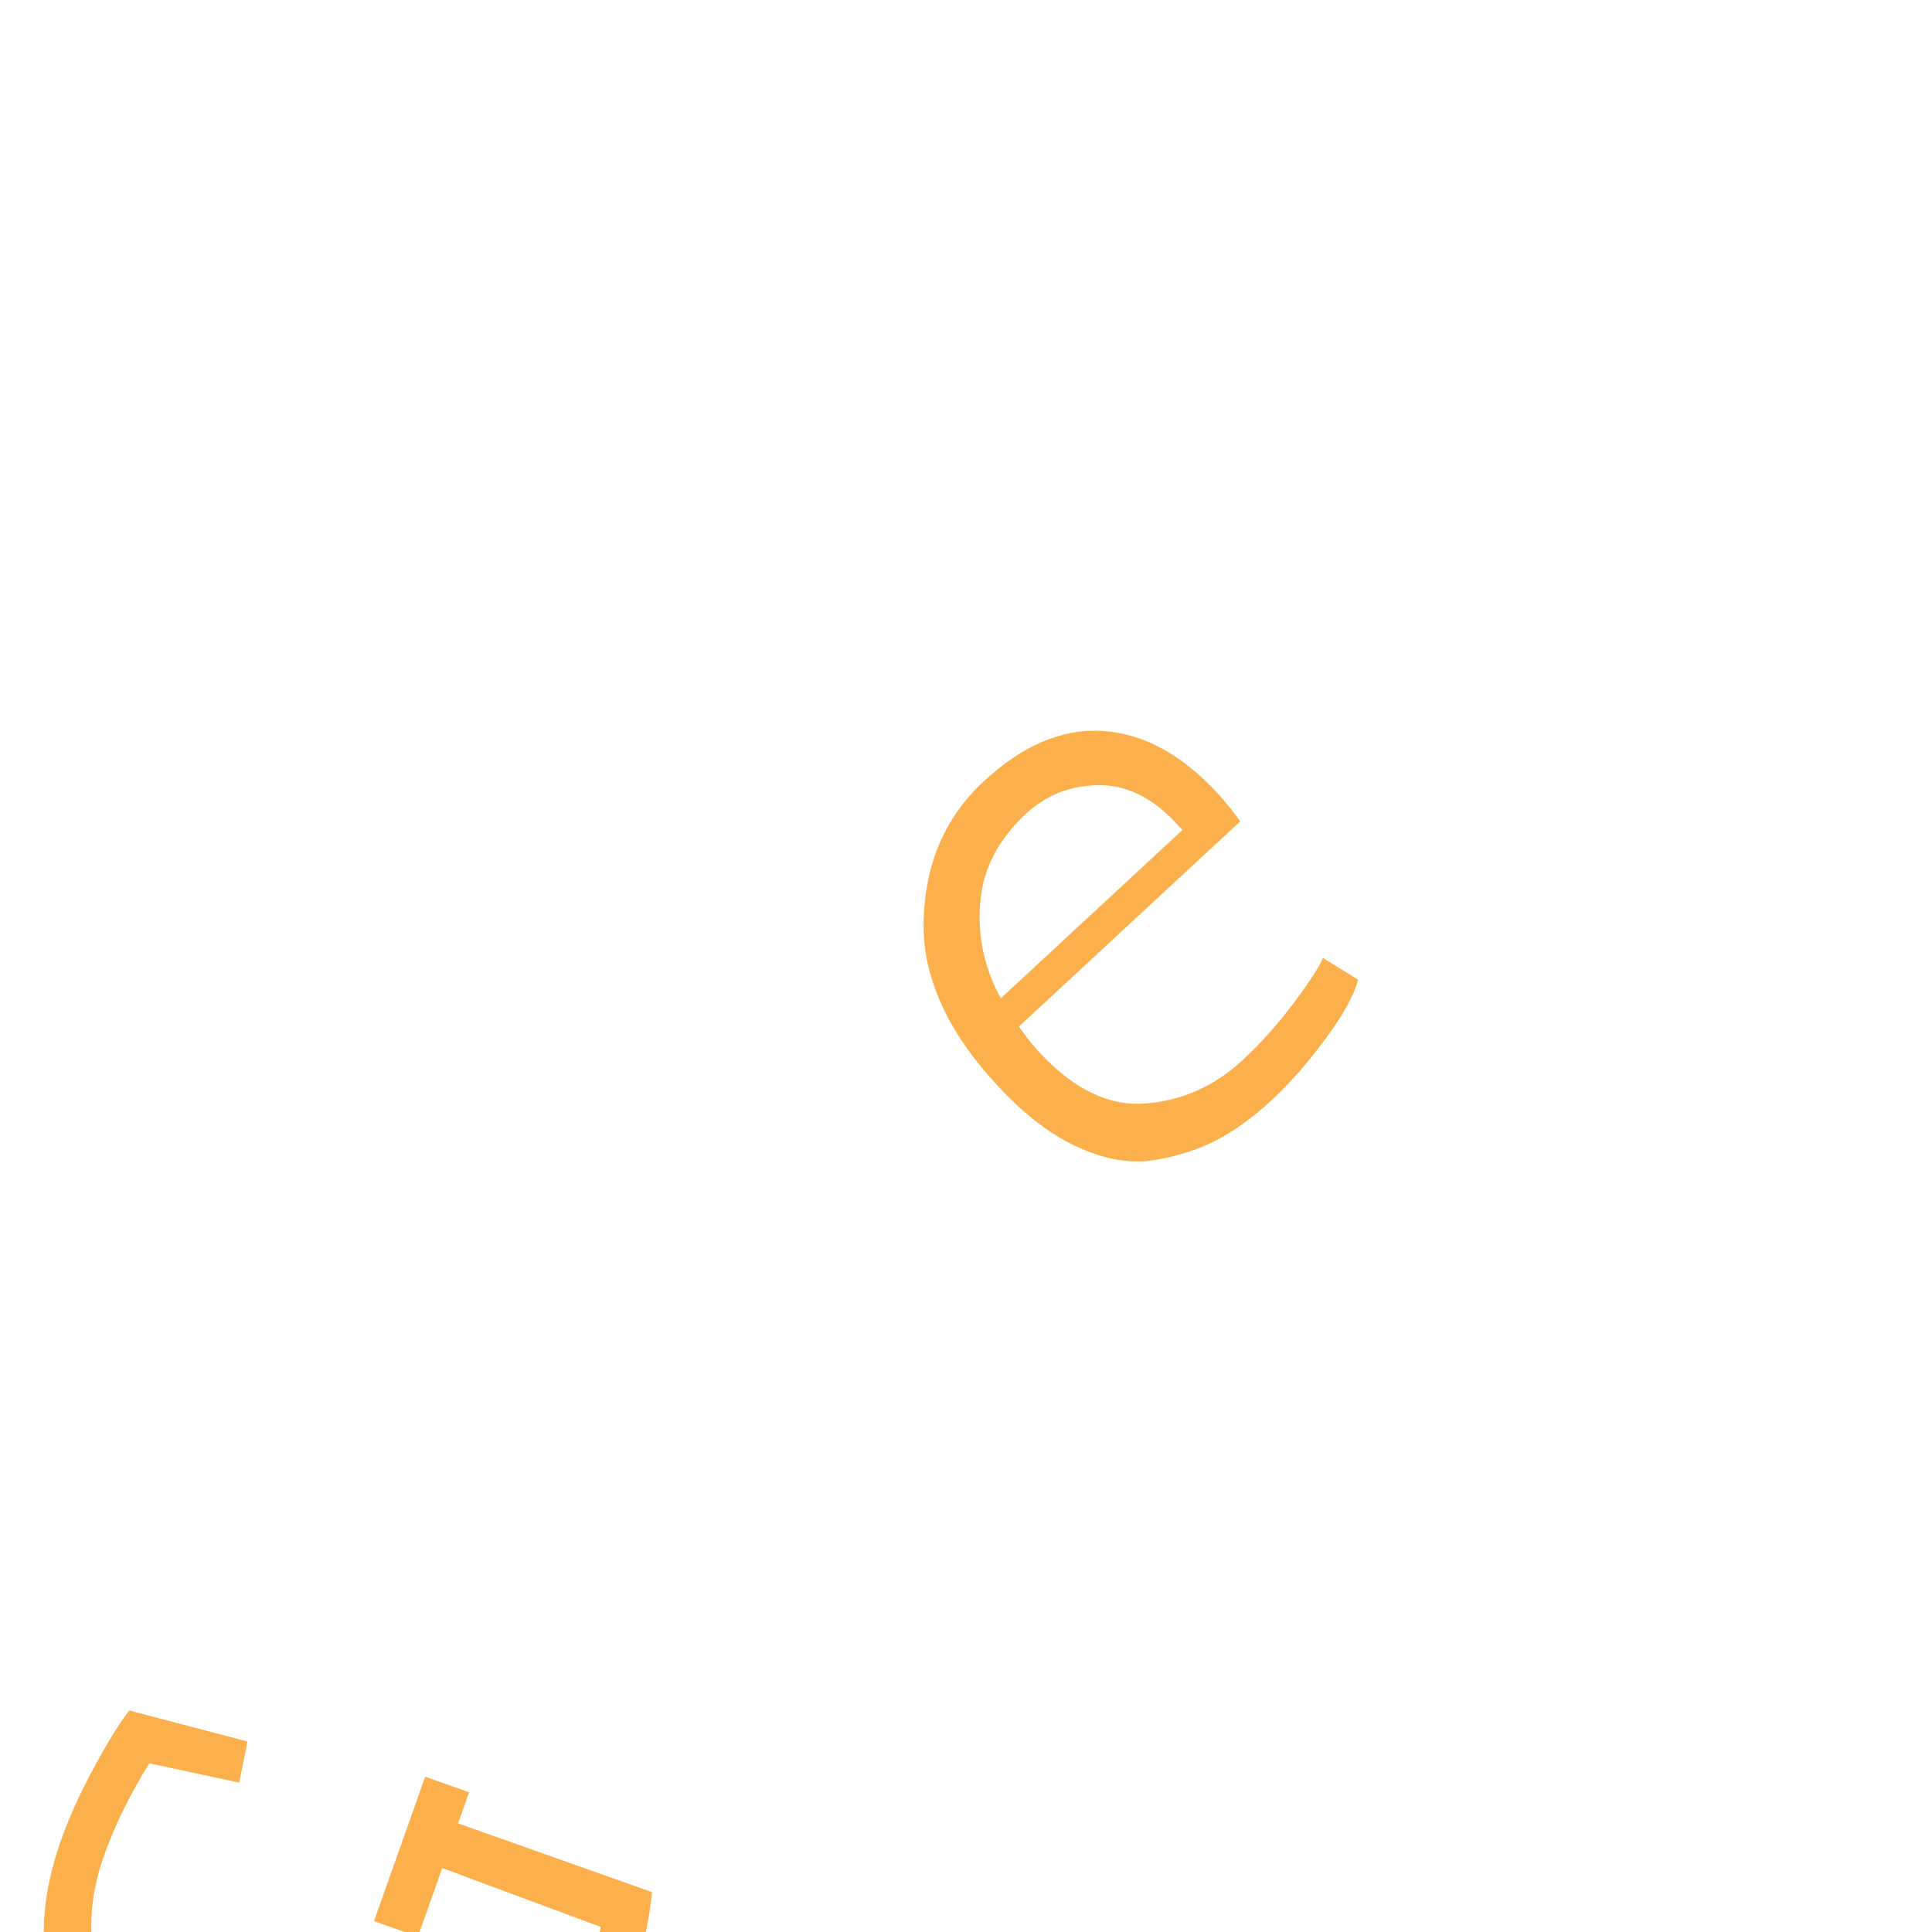
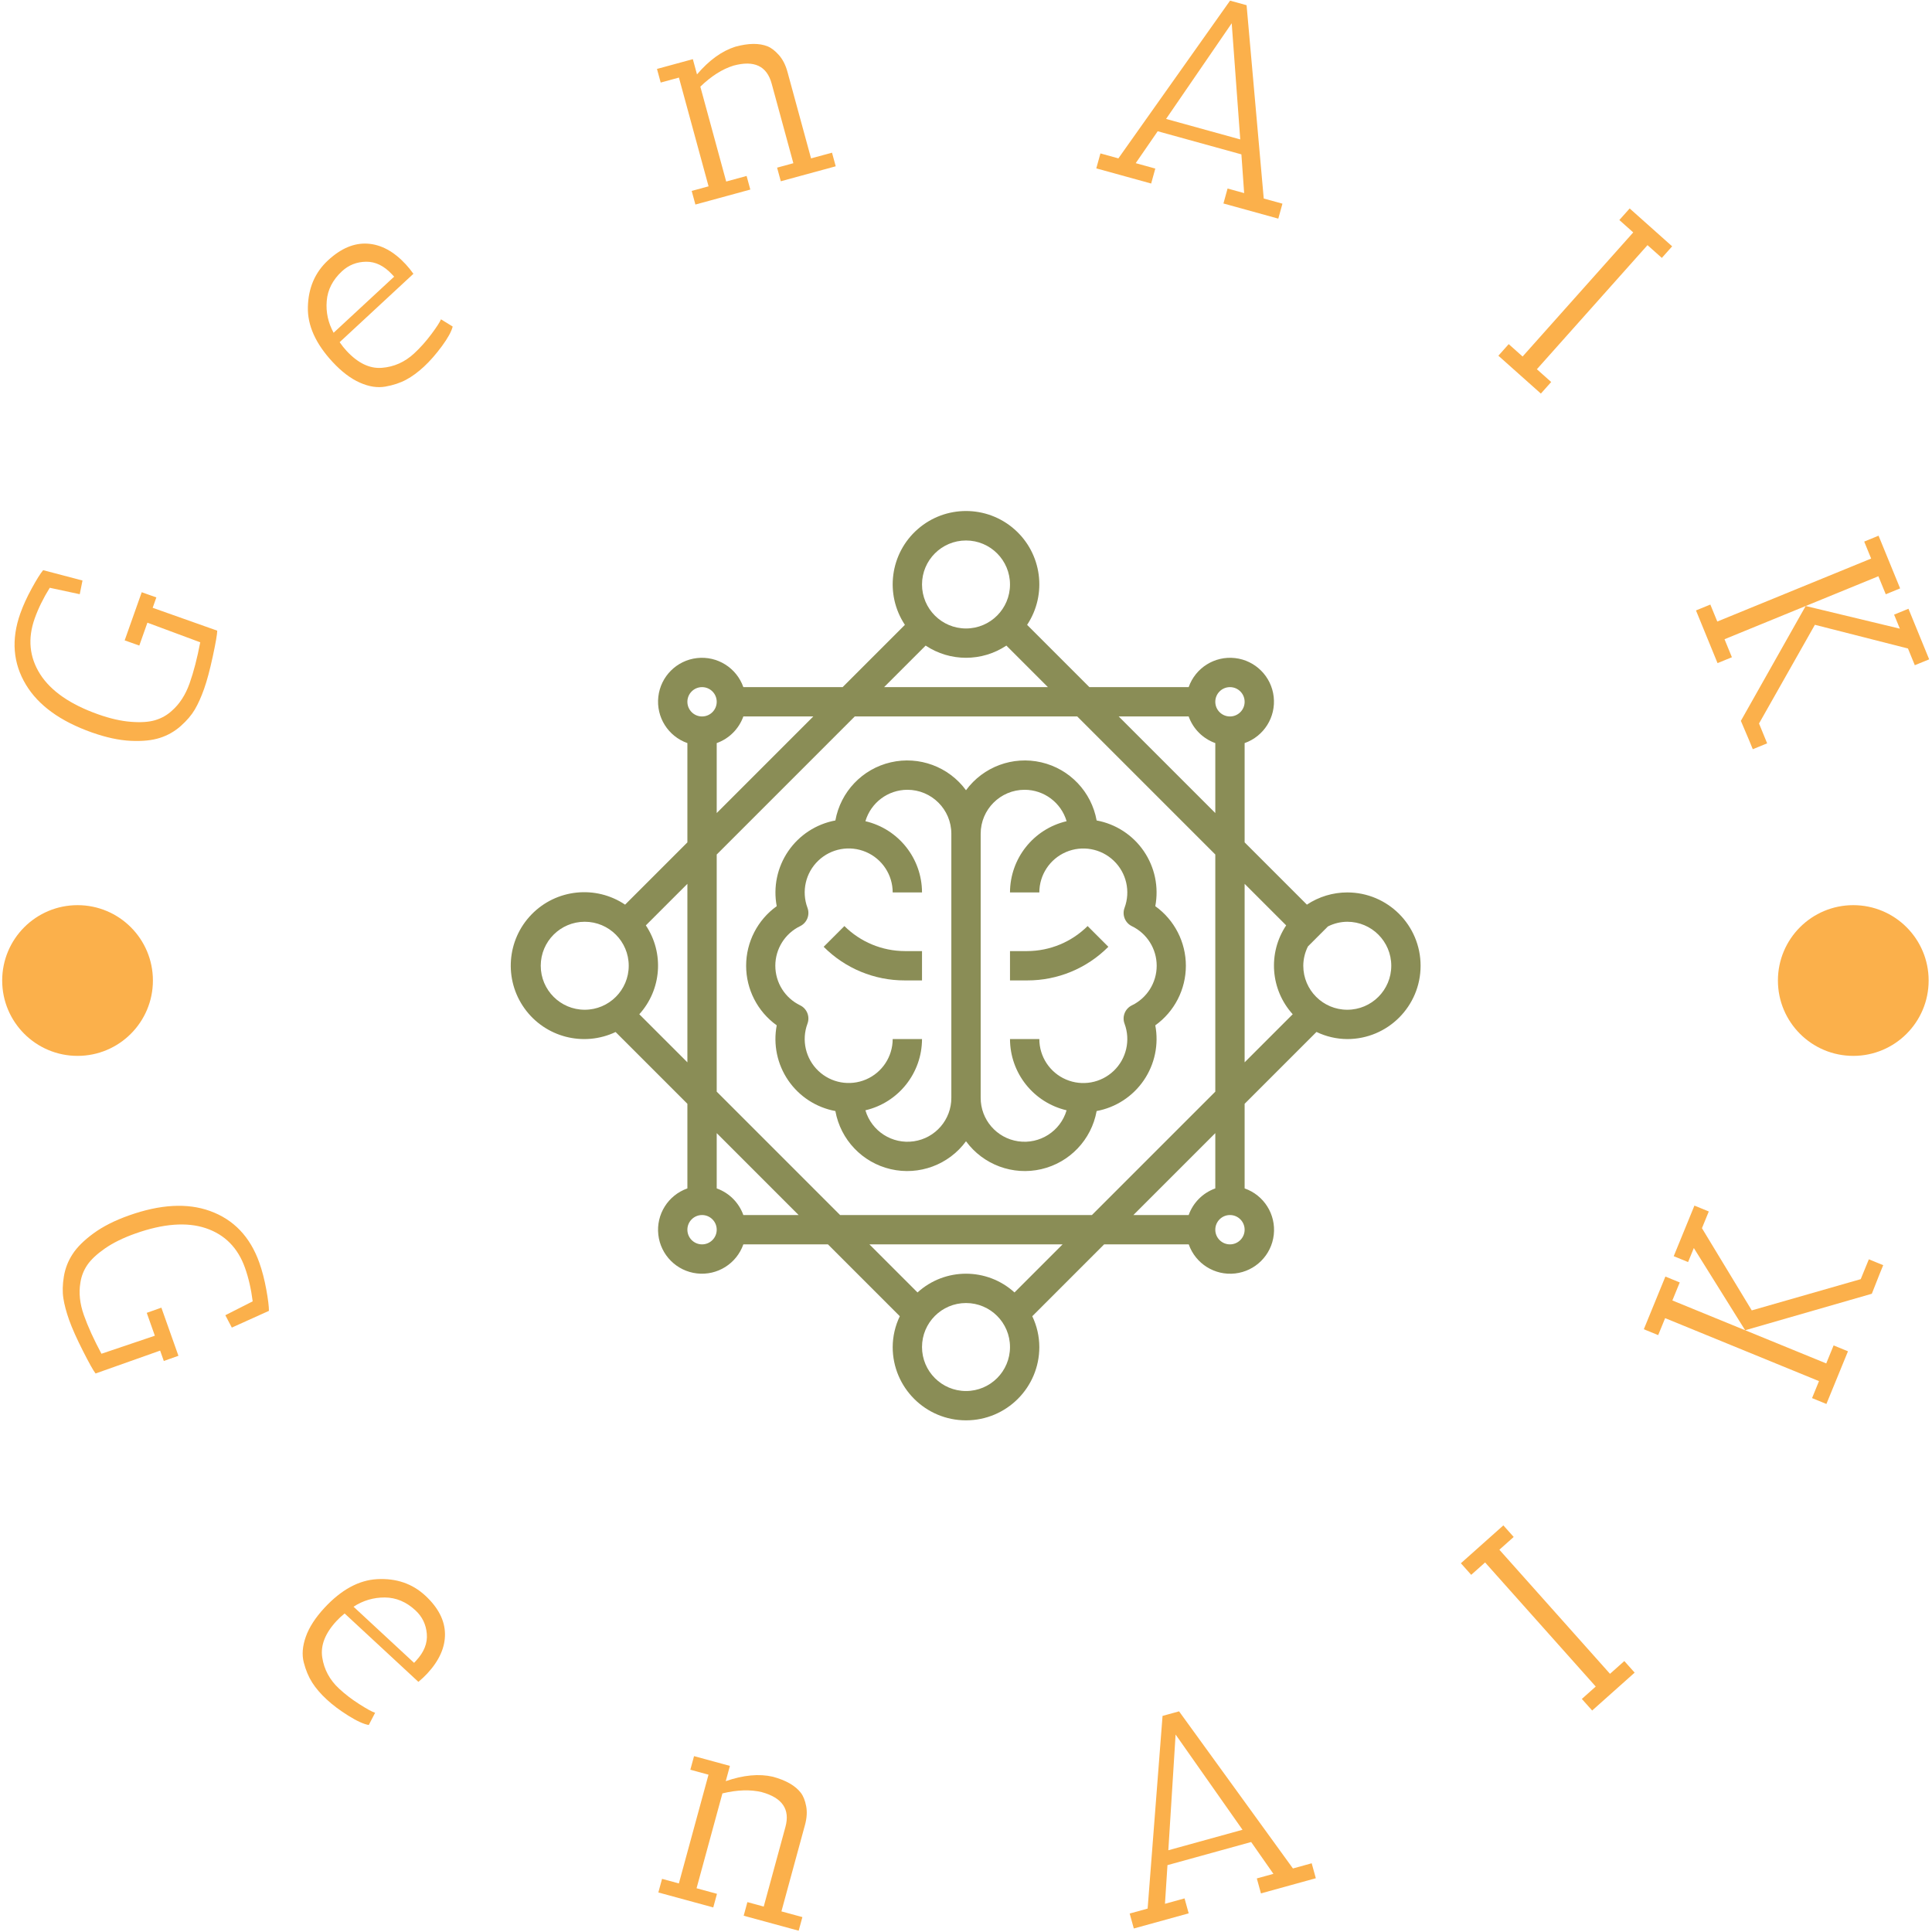
- <svg xmlns="http://www.w3.org/2000/svg" version="1.1" width="1500" height="1500" viewBox="0 0 1500 1500">
+ <svg xmlns="http://www.w3.org/2000/svg" version="1.1" width="4500" height="4500" viewBox="0 0 4500 4500">
  <g transform="matrix(1,0,0,1,-0.75,-0.75)">
    <svg viewBox="0 0 280 280" data-background-color="#ffffff" preserveAspectRatio="xMidYMid meet" height="4500" width="4500">
      <g id="tight-bounds" transform="matrix(1,0,0,1,0.14,0.14)">
        <svg viewBox="0 0 279.72 279.72" height="279.72" width="279.72">
          <g>
            <svg viewBox="0 0 279.72 279.72" height="279.72" width="279.72">
              <g>
                <svg viewBox="0 0 279.72 279.72" height="279.72" width="279.72">
                  <g id="textblocktransform">
                    <svg viewBox="0 0 279.72 279.72" height="279.72" width="279.72" id="textblock">
                      <g>
                        <svg viewBox="0 0 279.72 279.72" height="279.72" width="279.72">
                          <g transform="matrix(1,0,0,1,73.92936,73.9659)">
                            <svg viewBox="0 0 131.861 131.788" height="131.788" width="131.861">
                              <g id="icon-0">
                                <svg data-name="Layer 3" viewBox="0.955 0.99 62.045 62.01" x="0" y="0" height="131.788" width="131.861" class="icon-jxe-0" data-fill-palette-color="accent" id="jxe-0">
                                  <path d="M23.092 22.092A5 5 0 0 0 19.092 27.937 5 5 0 0 0 19.092 36.063 4.994 4.994 0 0 0 23.092 41.908 4.976 4.976 0 0 0 32 43.969 4.976 4.976 0 0 0 40.908 41.908 5 5 0 0 0 44.908 36.063 5 5 0 0 0 44.908 27.938 4.995 4.995 0 0 0 40.908 22.092 4.976 4.976 0 0 0 32 20.031 4.976 4.976 0 0 0 23.092 22.092M36 20A2.99 2.99 0 0 1 38.86 22.143 5 5 0 0 0 35 27H37A3 3 0 1 1 42.811 28.052 1 1 0 0 0 43.311 29.301 3 3 0 0 1 43.311 34.701 1 1 0 0 0 42.811 35.951 3 3 0 1 1 37 37H35A5 5 0 0 0 38.86 41.857 2.991 2.991 0 0 1 33 41V23A3 3 0 0 1 36 20M28 20A3 3 0 0 1 31 23V41A2.991 2.991 0 0 1 25.14 41.857 5 5 0 0 0 29 37H27A3 3 0 1 1 21.189 35.948 1 1 0 0 0 20.689 34.699 3 3 0 0 1 20.689 29.299 1 1 0 0 0 21.189 28.049 3 3 0 1 1 27 27H29A5 5 0 0 0 25.14 22.143 2.99 2.99 0 0 1 28 20" fill="#8a8d56" data-fill-palette-color="accent" />
                                  <path d="M58 27A4.97 4.97 0 0 0 55.247 27.833L51 23.586V16.816A2.993 2.993 0 1 0 47.184 13H40.414L36.167 8.753A5 5 0 1 0 27.833 8.753L23.586 13H16.816A2.993 2.993 0 1 0 13 16.816V23.586L8.753 27.833A5.008 5.008 0 1 0 8.105 36.519L13 41.414V47.184A2.993 2.993 0 1 0 16.816 51H22.586L27.486 55.9A4.9 4.9 0 0 0 27 58 5 5 0 0 0 37 58 4.9 4.9 0 0 0 36.519 55.9L41.419 51H47.189A2.993 2.993 0 1 0 51 47.184V41.414L55.9 36.514A4.9 4.9 0 0 0 58 37 5 5 0 0 0 58 27M50 13A1 1 0 1 1 49 14 1 1 0 0 1 50 13M47.184 15A3 3 0 0 0 49 16.816V21.586L42.414 15ZM49 24.414V40.586L40.586 49H23.414L15 40.586V24.414L24.414 15H39.586ZM32 3A3 3 0 1 1 29 6 3 3 0 0 1 32 3M29.247 10.167A4.97 4.97 0 0 0 34.753 10.167L37.586 13H26.414ZM14 13A1 1 0 1 1 13 14 1 1 0 0 1 14 13M15 16.816A3 3 0 0 0 16.816 15H21.586L15 21.586ZM3 32A3 3 0 1 1 6 35 3 3 0 0 1 3 32M9.721 35.307A4.94 4.94 0 0 0 10.167 29.247L13 26.414V38.586ZM14 51A1 1 0 1 1 15 50 1 1 0 0 1 14 51M16.816 49A3 3 0 0 0 15 47.184V43.414L20.586 49ZM32 61A3 3 0 1 1 35 58 3 3 0 0 1 32 61M35.307 54.279A4.915 4.915 0 0 0 28.693 54.279L25.414 51H38.586ZM50 51A1 1 0 1 1 51 50 1 1 0 0 1 50 51M49 47.184A3 3 0 0 0 47.184 49H43.414L49 43.414ZM51 26.414L53.833 29.247A4.94 4.94 0 0 0 54.279 35.307L51 38.586ZM58 35A3 3 0 0 1 55 32 2.96 2.96 0 0 1 55.319 30.681L56.681 29.319A2.96 2.96 0 0 1 58 29 3 3 0 0 1 58 35" fill="#8a8d56" data-fill-palette-color="accent" />
                                  <path d="M23.707 29.293L22.293 30.707A7.77 7.77 0 0 0 27.827 33H29V31H27.827A5.87 5.87 0 0 1 23.707 29.293" fill="#8a8d56" data-fill-palette-color="accent" />
                                  <path d="M41.707 30.707L40.293 29.293A5.87 5.87 0 0 1 36.173 31H35V33H36.173A7.77 7.77 0 0 0 41.707 30.707" fill="#8a8d56" data-fill-palette-color="accent" />
                                </svg>
                              </g>
                            </svg>
                          </g>
                          <g id="text-0">
                            <path d="M21.27 90.15l-1.175 3.315-2.12-0.752 2.472-6.976 2.12 0.752-0.533 1.503 9.356 3.315c-0.001 0.491-0.214 1.725-0.638 3.7-0.423 1.969-0.844 3.544-1.263 4.726-0.419 1.182-0.867 2.18-1.343 2.994-0.477 0.814-1.158 1.614-2.044 2.4-0.886 0.785-1.891 1.358-3.016 1.718-1.128 0.367-2.541 0.509-4.241 0.428-1.706-0.084-3.586-0.49-5.641-1.219v0c-4.541-1.609-7.715-3.906-9.522-6.888v0c-1.894-3.122-2.172-6.572-0.833-10.349v0c0.407-1.15 0.959-2.36 1.656-3.632 0.696-1.272 1.248-2.154 1.654-2.646v0l5.704 1.501-0.4 1.984-4.344-0.932c-0.943 1.517-1.672 3.004-2.188 4.462v0c-1.029 2.903-0.768 5.584 0.782 8.043 1.56 2.454 4.366 4.4 8.42 5.836v0c1.747 0.619 3.34 0.981 4.777 1.086 1.436 0.111 2.603 0.03 3.503-0.244 0.906-0.272 1.701-0.72 2.386-1.346v0c1.131-0.987 1.992-2.316 2.584-3.986 0.59-1.664 1.104-3.647 1.544-5.949v0z" fill="#fbb04b" data-fill-palette-color="primary" />
                            <path d="M50.125 50.751v0c1.649 1.779 3.354 2.601 5.115 2.465 1.77-0.136 3.335-0.833 4.694-2.093v0c0.88-0.815 1.705-1.739 2.477-2.771 0.767-1.027 1.236-1.75 1.406-2.167v0l1.697 1.048c-0.182 0.726-0.702 1.673-1.562 2.841-0.864 1.173-1.731 2.162-2.601 2.969-0.87 0.806-1.733 1.439-2.589 1.898-0.856 0.459-1.855 0.791-2.996 0.993-1.146 0.207-2.383 0.016-3.711-0.574-1.323-0.585-2.643-1.588-3.958-3.007v0c-2.446-2.639-3.636-5.286-3.57-7.941v0c0.062-2.771 1.032-5.027 2.911-6.768 1.879-1.742 3.793-2.55 5.742-2.423 1.953 0.122 3.799 1.12 5.536 2.994v0c0.371 0.4 0.739 0.857 1.105 1.373v0l-10.69 9.91c0.329 0.475 0.661 0.893 0.994 1.253zM56.722 39.673v0c-1.149-1.239-2.399-1.851-3.75-1.834-1.361 0.016-2.531 0.478-3.51 1.386v0c-1.339 1.242-2.074 2.675-2.203 4.3-0.134 1.62 0.199 3.157 0.997 4.609v0l8.772-8.131c-0.111-0.12-0.213-0.23-0.306-0.33z" fill="#fbb04b" data-fill-palette-color="primary" />
                            <path d="M98.302 11.15l-2.643 0.721-0.538-1.973 5.198-1.417 0.602 2.21c1.755-2.061 3.608-3.399 5.559-4.016v0c1.913-0.522 3.474-0.537 4.681-0.047v0c0.54 0.22 1.087 0.643 1.639 1.27 0.552 0.626 0.964 1.436 1.234 2.429v0l3.417 12.535 3.037-0.828 0.538 1.973-7.959 2.169-0.538-1.972 2.357-0.643-3.148-11.549c-0.694-2.545-2.536-3.409-5.527-2.594v0c-1.616 0.497-3.218 1.513-4.806 3.048v0l3.747 13.748 2.959-0.806 0.537 1.972-7.959 2.17-0.537-1.973 2.446-0.666z" fill="#fbb04b" data-fill-palette-color="primary" />
                            <path d="M185.168 31.593l-7.951-2.196 0.598-2.168 2.404 0.664-0.4-5.614-12.13-3.35-3.186 4.624 2.838 0.784-0.599 2.168-7.952-2.196 0.599-2.168 2.601 0.718 16.186-22.859 2.395 0.661 2.486 28.016 2.71 0.748zM179.653 20.112l-1.237-16.832-9.513 13.863z" fill="#fbb04b" data-fill-palette-color="primary" />
                            <path d="M236.608 33.591l-2.014-1.796 1.496-1.678 6.158 5.49-1.496 1.678-2.076-1.85-16.034 17.984 2.075 1.851-1.496 1.678-6.158-5.489 1.497-1.679 2.014 1.796z" fill="#fbb04b" data-fill-palette-color="primary" />
                            <path d="M275.247 91.017l-0.833-2.034 2.081-0.852 3.001 7.332-2.081 0.852-0.991-2.422-13.491-3.436-8.095 14.304 1.177 2.876-2.082 0.852-0.495-1.211-1.231-2.898 9.391-16.646zM273.206 86.032l-1.069-2.612-22.299 9.128 1.069 2.611-2.081 0.852-3.125-7.635 2.081-0.852 1.007 2.46 22.299-9.127-1.007-2.46 2.081-0.852 3.125 7.635z" fill="#fbb04b" data-fill-palette-color="primary" />
                            <path d="M0.224 142.011c0-6.032 4.89-10.922 10.922-10.922 6.032 0 10.922 4.89 10.922 10.922 0 6.032-4.89 10.922-10.922 10.922-6.032 0-10.922-4.89-10.922-10.922z" fill="#fbb04b" data-fill-palette-color="primary" />
                            <path d="M257.576 142.011c0-6.032 4.89-10.922 10.922-10.922 6.032 0 10.922 4.89 10.922 10.922 0 6.032-4.89 10.922-10.922 10.922-6.032 0-10.922-4.89-10.922-10.922z" fill="#fbb04b" data-fill-palette-color="primary" />
                          </g>
                          <g id="text-1">
                            <path d="M22.349 193.489l-1.174-3.315 2.119-0.751 2.473 6.976-2.12 0.751-0.533-1.503-9.356 3.316c-0.309-0.382-0.92-1.474-1.833-3.276-0.913-1.802-1.578-3.291-1.995-4.466-0.419-1.182-0.7-2.239-0.842-3.173-0.143-0.933-0.117-1.983 0.076-3.15 0.194-1.168 0.614-2.246 1.262-3.234 0.639-0.993 1.647-1.994 3.024-3.003 1.378-1.009 3.094-1.878 5.15-2.606v0c4.541-1.609 8.448-1.826 11.721-0.651v0c3.446 1.237 5.837 3.741 7.174 7.512v0c0.41 1.156 0.744 2.447 1.004 3.873 0.26 1.426 0.387 2.459 0.382 3.097v0l-5.377 2.426-0.939-1.793 3.962-2.011c-0.223-1.772-0.594-3.39-1.113-4.855v0c-1.027-2.897-2.916-4.812-5.67-5.745-2.757-0.924-6.162-0.668-10.215 0.768v0c-1.747 0.619-3.213 1.338-4.399 2.155-1.183 0.824-2.041 1.627-2.573 2.409-0.526 0.779-0.858 1.627-0.996 2.544v0c-0.257 1.479-0.089 3.054 0.502 4.724 0.59 1.664 1.438 3.528 2.547 5.594v0z" fill="#fbb04b" data-fill-palette-color="secondary" />
                            <path d="M48.68 234.83v0c-1.649 1.779-2.34 3.541-2.071 5.286 0.269 1.755 1.083 3.262 2.442 4.523v0c0.88 0.815 1.86 1.567 2.943 2.253 1.087 0.692 1.845 1.107 2.275 1.245v0l-0.917 1.771c-0.738-0.126-1.724-0.576-2.959-1.349-1.23-0.768-2.28-1.556-3.149-2.362-0.87-0.806-1.566-1.619-2.089-2.438-0.523-0.819-0.931-1.792-1.224-2.919-0.288-1.122-0.189-2.368 0.3-3.737 0.484-1.364 1.383-2.755 2.699-4.175v0c2.442-2.634 4.991-4.02 7.647-4.159v0c2.767-0.148 5.09 0.649 6.97 2.39 1.874 1.737 2.824 3.585 2.85 5.542 0.026 1.957-0.83 3.872-2.567 5.746v0c-0.371 0.4-0.799 0.802-1.286 1.207v0l-10.69-9.911c-0.449 0.364-0.841 0.726-1.174 1.087zM60.225 240.57v0c1.144-1.234 1.657-2.529 1.538-3.885-0.114-1.351-0.661-2.48-1.64-3.388v0c-1.339-1.242-2.824-1.865-4.454-1.872-1.63-0.006-3.14 0.44-4.528 1.337v0l8.778 8.138c0.111-0.12 0.213-0.23 0.306-0.33z" fill="#fbb04b" data-fill-palette-color="secondary" />
                            <path d="M102.589 257.108l-2.634-0.718 0.538-1.972 5.198 1.416-0.603 2.21c2.558-0.885 4.834-1.098 6.829-0.64v0c1.913 0.522 3.266 1.3 4.057 2.335v0c0.354 0.464 0.61 1.106 0.768 1.926 0.158 0.82 0.101 1.73-0.172 2.729v0l-3.414 12.526 3.038 0.827-0.538 1.973-7.969-2.172 0.538-1.973 2.367 0.646 3.148-11.55c0.694-2.545-0.456-4.225-3.448-5.04v0c-1.645-0.392-3.541-0.329-5.687 0.188v0l-3.748 13.748 2.959 0.807-0.538 1.972-7.959-2.169 0.538-1.973 2.436 0.664z" fill="#fbb04b" data-fill-palette-color="secondary" />
                            <path d="M190.606 272.115l-7.952 2.196-0.599-2.168 2.405-0.664-3.226-4.613-12.129 3.35-0.362 5.603 2.838-0.783 0.599 2.168-7.952 2.195-0.599-2.167 2.601-0.719 2.162-27.926 2.394-0.661 16.502 22.772 2.719-0.751zM179.981 265.091l-9.698-13.802-1.053 16.771z" fill="#fbb04b" data-fill-palette-color="secondary" />
                            <path d="M215.139 226.348l-2.014 1.796-1.497-1.678 6.158-5.49 1.496 1.678-2.075 1.851 16.034 17.984 2.075-1.85 1.497 1.678-6.158 5.49-1.496-1.678 2.014-1.796z" fill="#fbb04b" data-fill-palette-color="secondary" />
                            <path d="M245.389 180.781l-0.833 2.034-2.081-0.852 3.001-7.332 2.081 0.852-0.991 2.422 7.219 11.913 15.792-4.527 1.177-2.876 2.082 0.852-0.496 1.211-1.155 2.929-18.357 5.289zM243.348 185.767l-1.069 2.611 22.299 9.127 1.069-2.611 2.081 0.852-3.125 7.634-2.081-0.851 1.007-2.46-22.299-9.127-1.007 2.46-2.081-0.852 3.125-7.635z" fill="#fbb04b" data-fill-palette-color="secondary" />
                          </g>
                        </svg>
                      </g>
                    </svg>
                  </g>
                </svg>
              </g>
              <g />
            </svg>
          </g>
          <defs />
        </svg>
        <rect width="279.72" height="279.72" fill="none" stroke="none" visibility="hidden" />
      </g>
    </svg>
  </g>
</svg>
